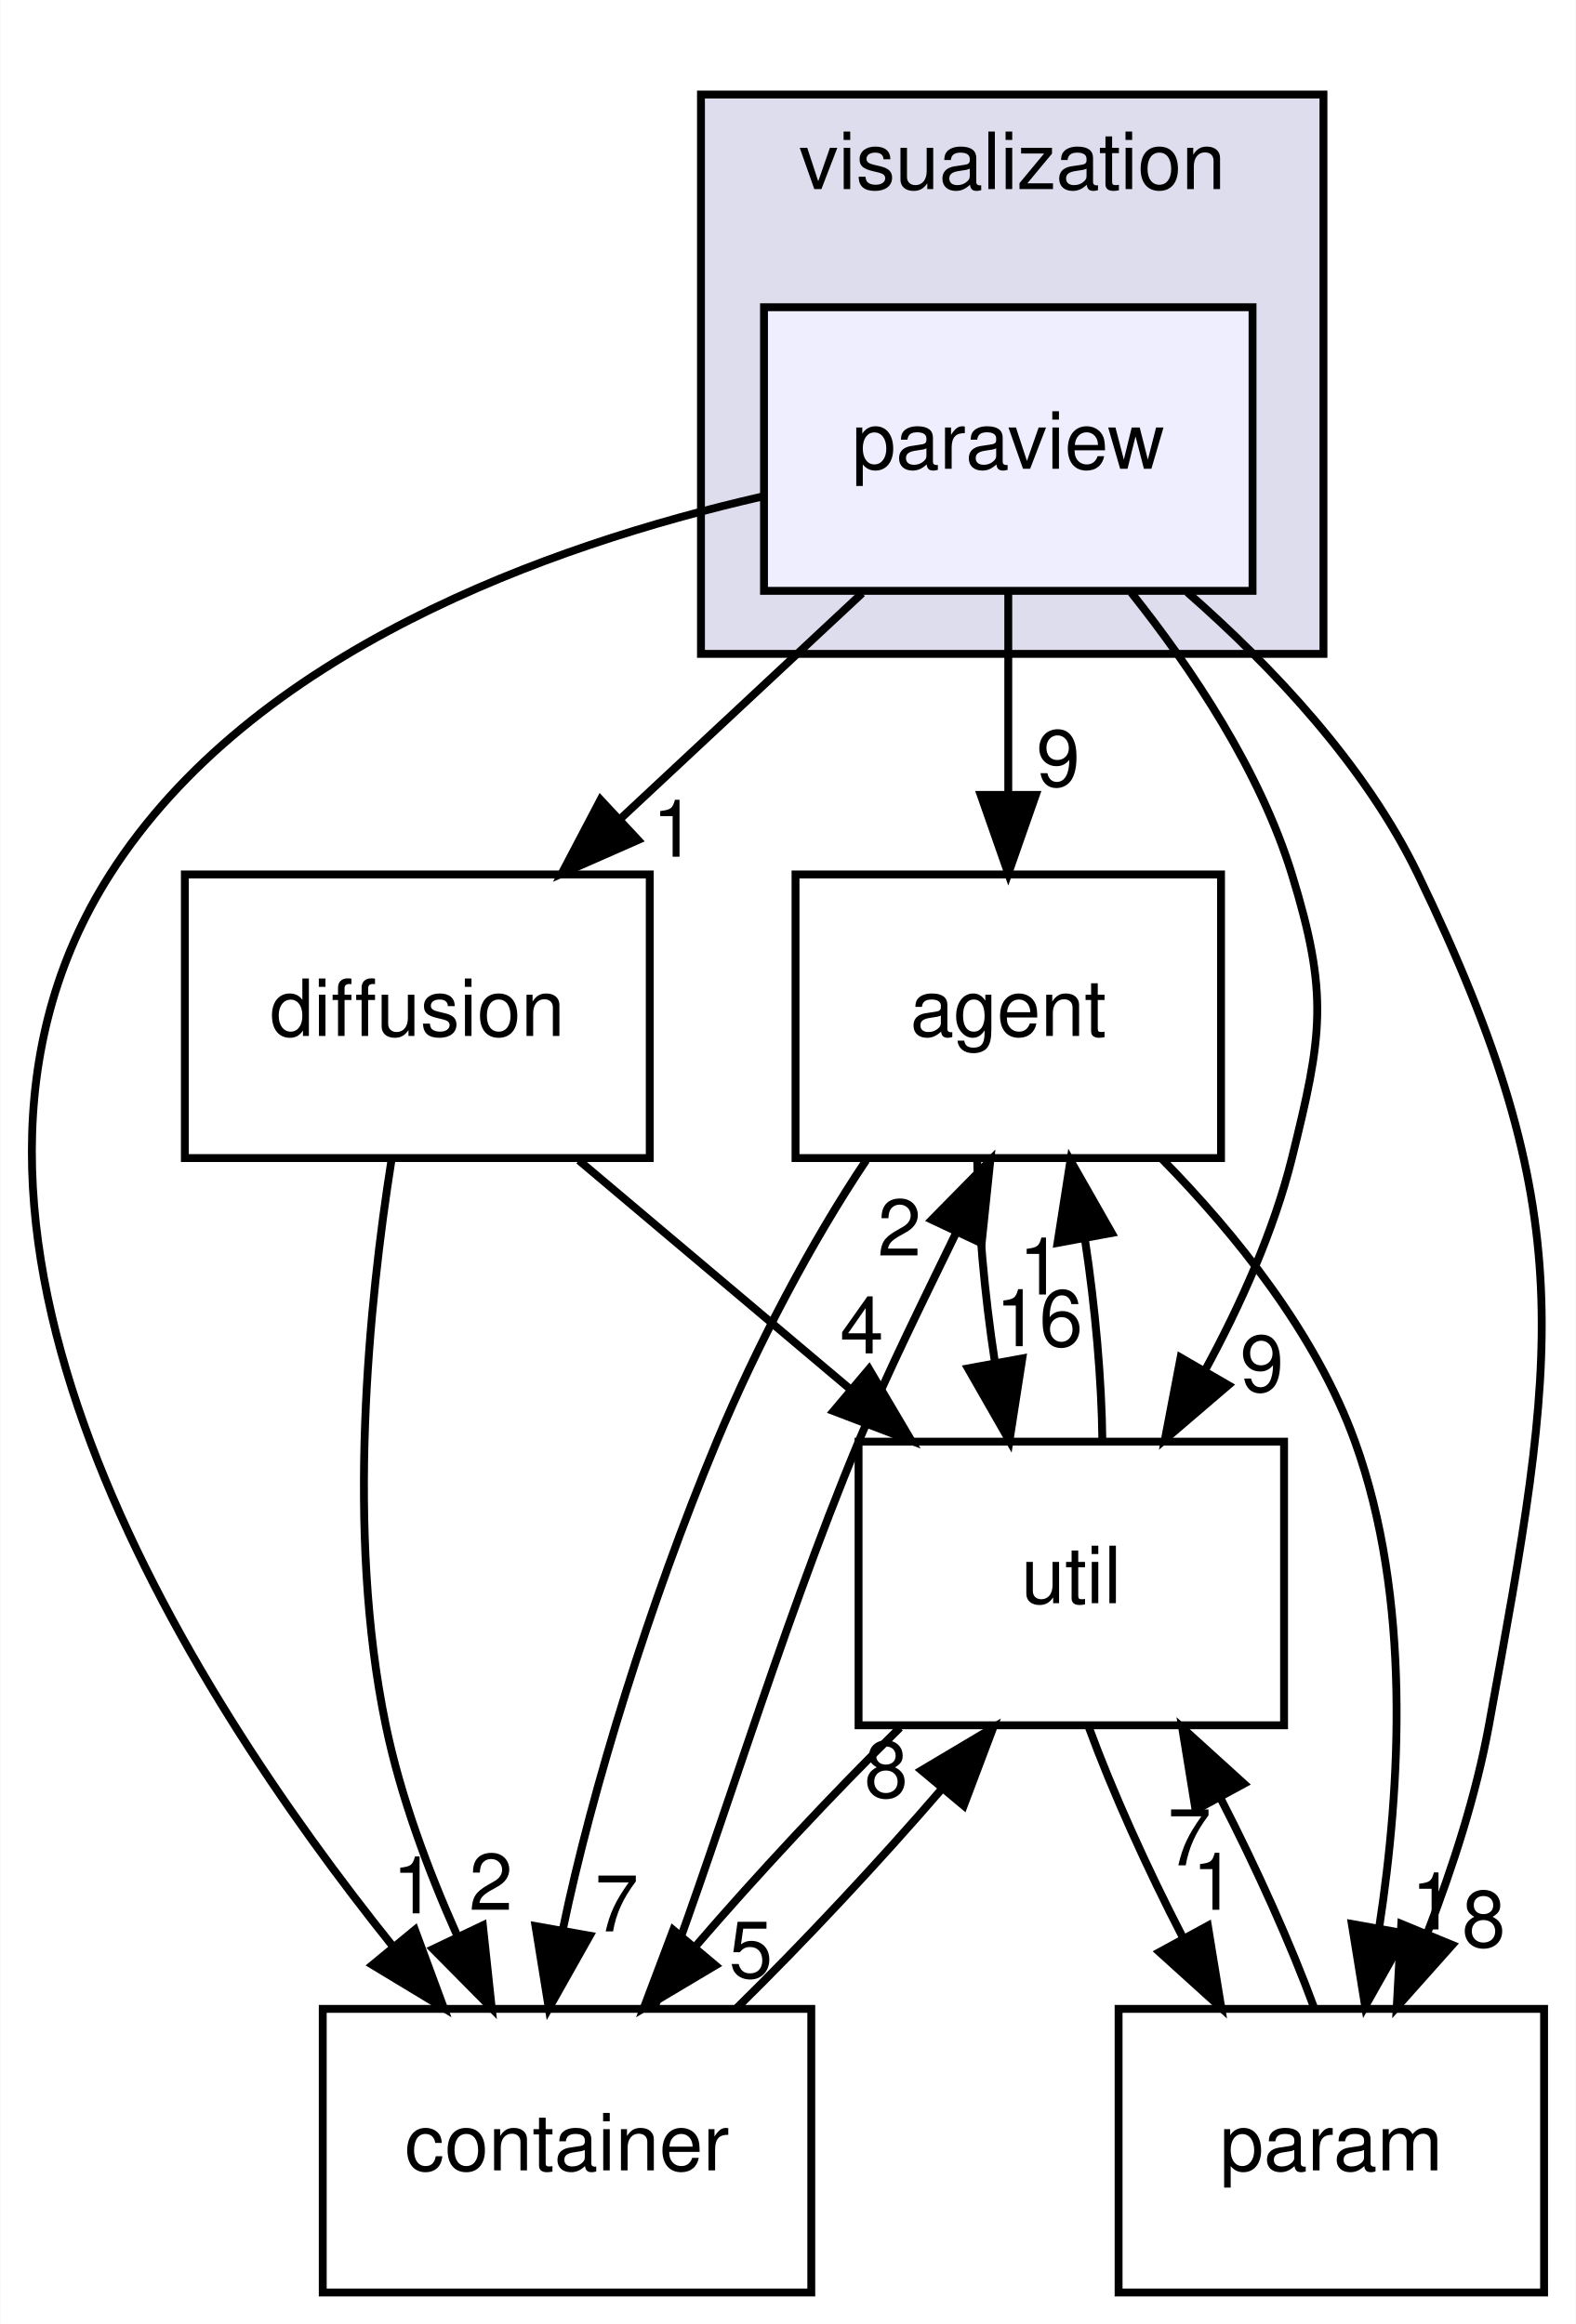
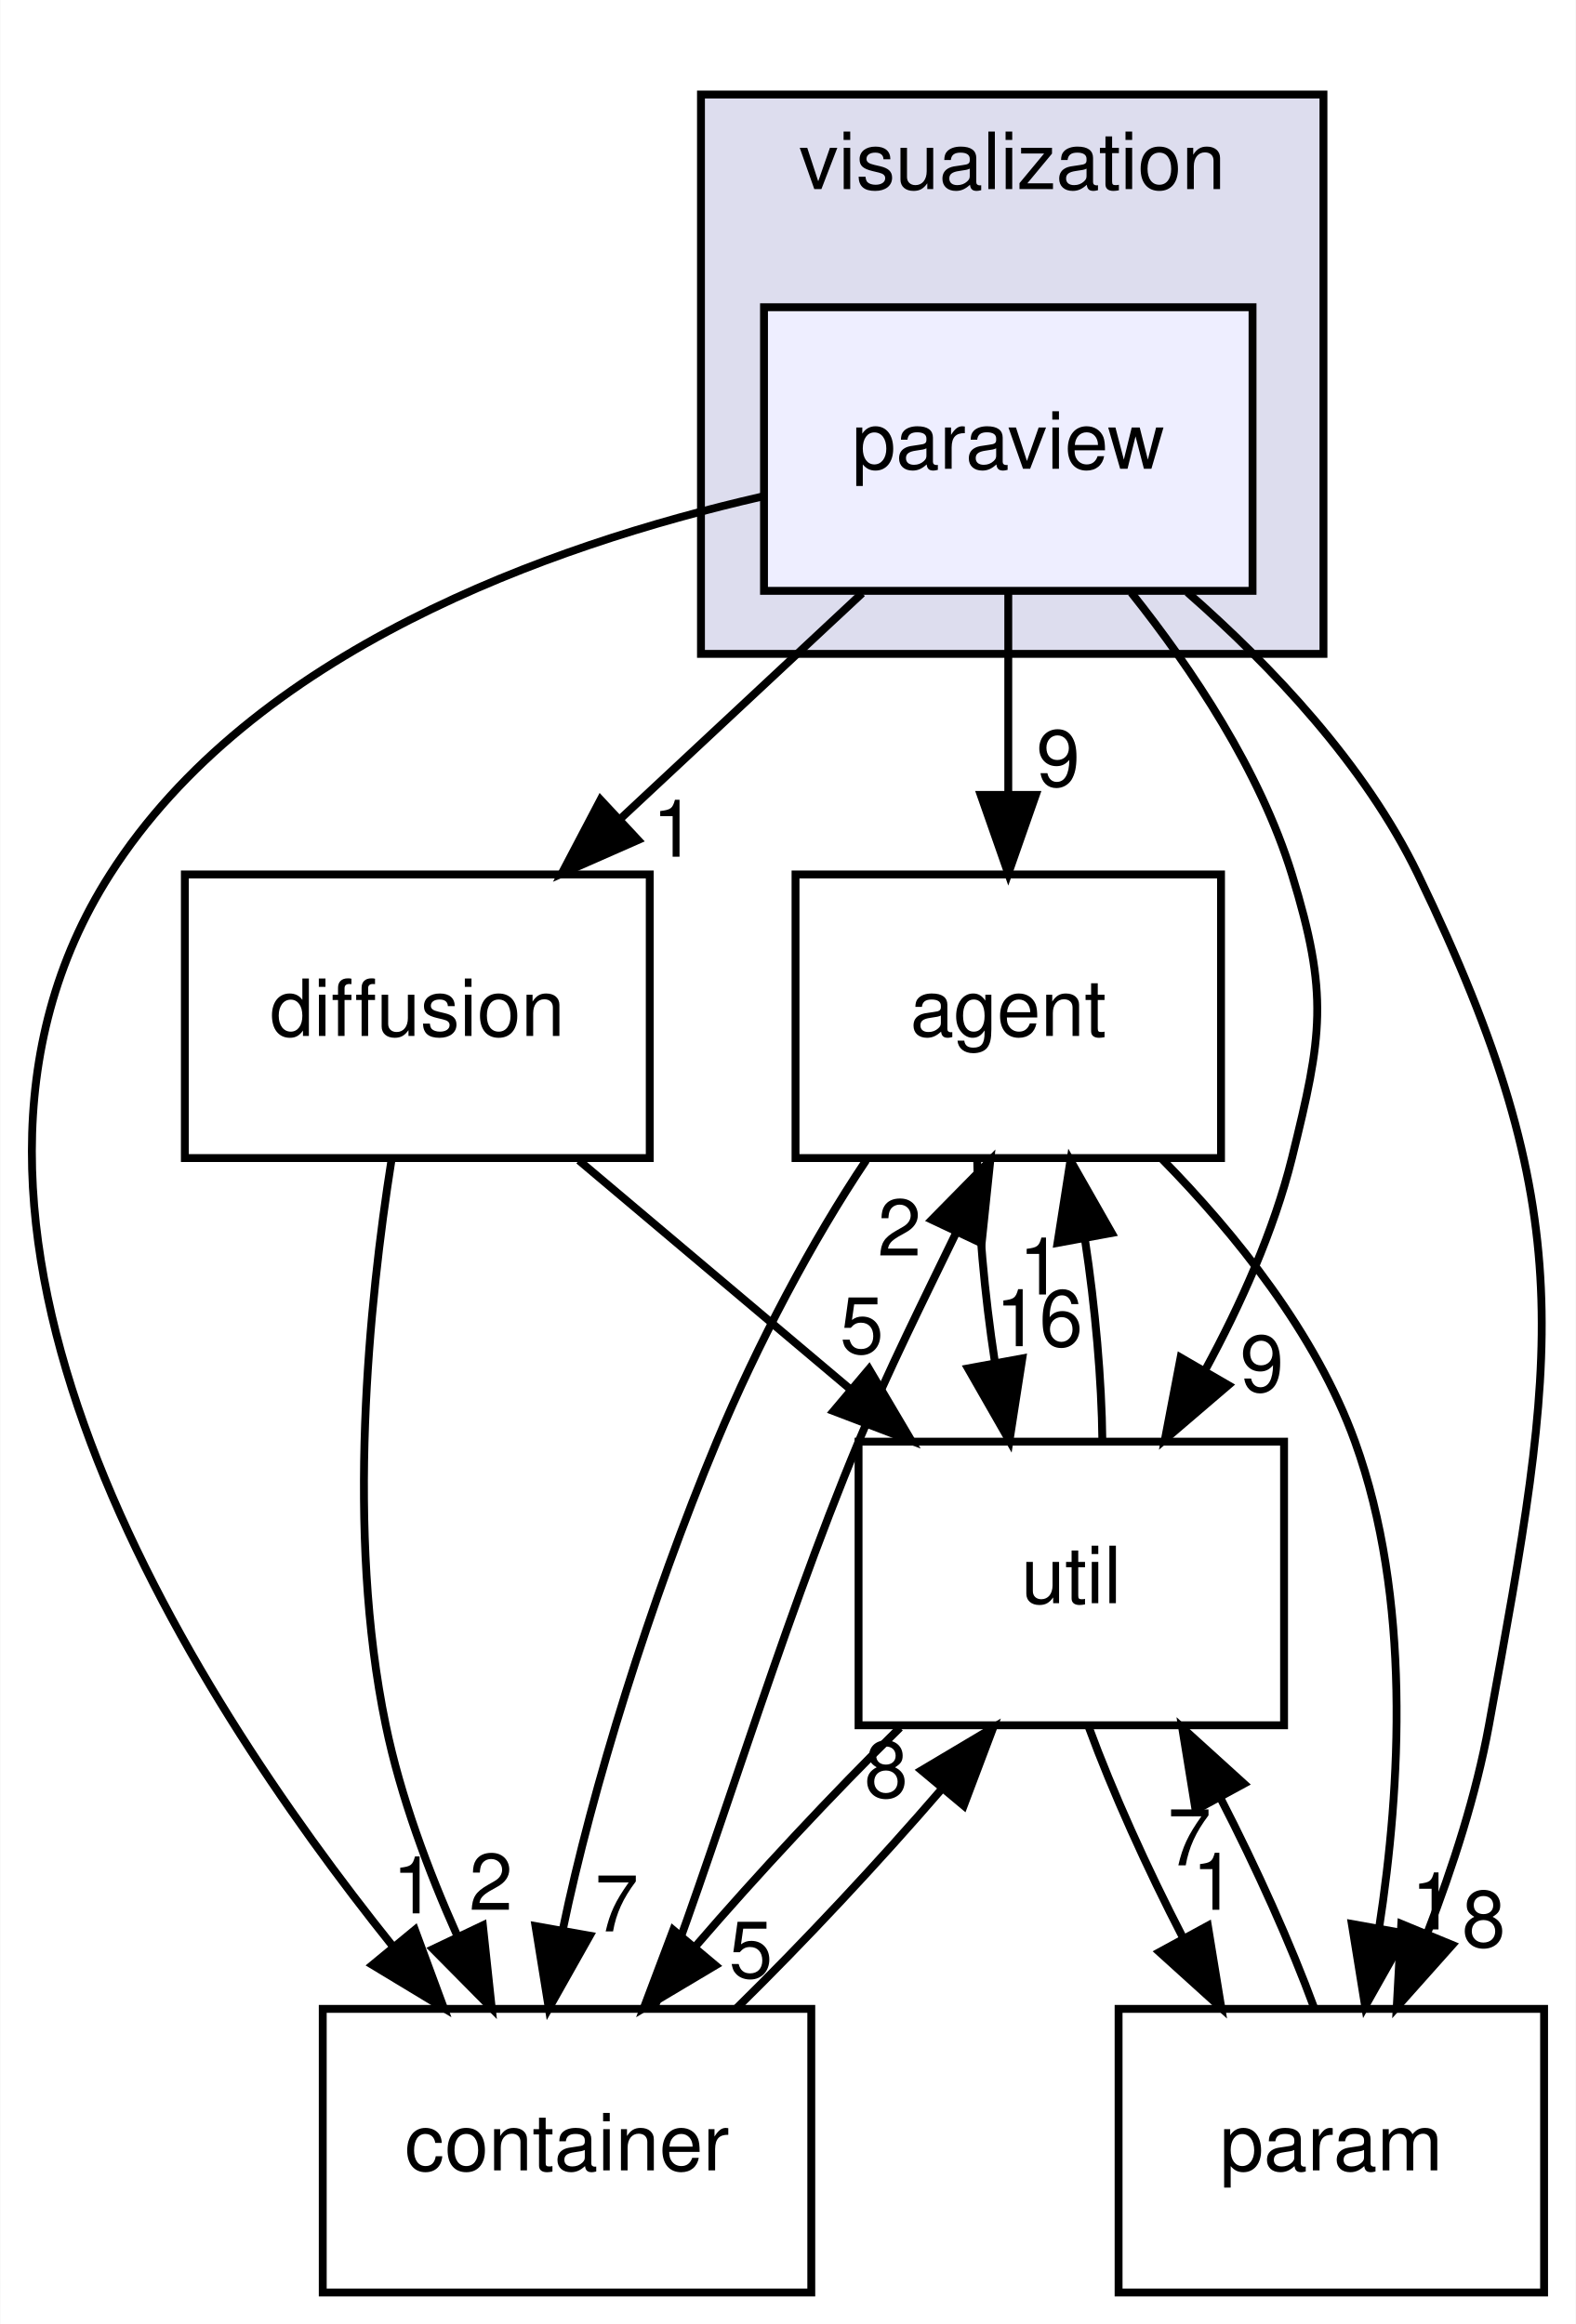
<svg xmlns="http://www.w3.org/2000/svg" xmlns:xlink="http://www.w3.org/1999/xlink" width="200pt" height="295pt" viewBox="0.00 0.00 199.92 295.00">
  <g id="graph0" class="graph" transform="scale(1 1) rotate(0) translate(4 291)">
    <polygon fill="white" stroke="transparent" points="-4,4 -4,-291 195.92,-291 195.92,4 -4,4" />
    <g id="clust1" class="cluster">
      <g id="a_clust1">
        <a xlink:href="dir_495c398245f1b03c2187e57d110c3617.html" target="_top" xlink:title="visualization">
          <polygon fill="#ddddee" stroke="black" points="84.92,-208 84.92,-279 163.92,-279 163.92,-208 84.92,-208" />
          <text text-anchor="middle" x="124.42" y="-267" font-family="Helvetica,sans-Serif" font-size="10.00">visualization</text>
        </a>
      </g>
    </g>
    <g id="node1" class="node">
      <g id="a_node1">
        <a xlink:href="dir_3aa7801462393104955ed6c120541043.html" target="_top" xlink:title="paraview">
          <polygon fill="#eeeeff" stroke="black" points="154.92,-252 92.92,-252 92.92,-216 154.92,-216 154.92,-252" />
          <text text-anchor="middle" x="123.92" y="-231.5" font-family="Helvetica,sans-Serif" font-size="10.00">paraview</text>
        </a>
      </g>
    </g>
    <g id="node2" class="node">
      <g id="a_node2">
        <a xlink:href="dir_38a3a31c3d1487b433ec02088da4dbcb.html" target="_top" xlink:title="agent">
          <polygon fill="none" stroke="black" points="150.92,-180 96.92,-180 96.92,-144 150.92,-144 150.92,-180" />
          <text text-anchor="middle" x="123.92" y="-159.5" font-family="Helvetica,sans-Serif" font-size="10.00">agent</text>
        </a>
      </g>
    </g>
    <g id="edge1" class="edge">
      <path fill="none" stroke="black" d="M123.92,-215.7C123.92,-207.98 123.92,-198.71 123.92,-190.11" />
      <polygon fill="black" stroke="black" points="127.42,-190.1 123.92,-180.1 120.42,-190.1 127.42,-190.1" />
      <g id="a_edge1-headlabel">
        <a xlink:href="dir_000015_000001.html" target="_top" xlink:title="9">
          <text text-anchor="middle" x="130.26" y="-191.2" font-family="Helvetica,sans-Serif" font-size="10.00">9</text>
        </a>
      </g>
    </g>
    <g id="node3" class="node">
      <g id="a_node3">
        <a xlink:href="dir_459a7c9a427a2877b0db19c6b8d6e89d.html" target="_top" xlink:title="util">
          <polygon fill="none" stroke="black" points="158.92,-108 104.92,-108 104.92,-72 158.92,-72 158.92,-108" />
          <text text-anchor="middle" x="131.92" y="-87.5" font-family="Helvetica,sans-Serif" font-size="10.00">util</text>
        </a>
      </g>
    </g>
    <g id="edge2" class="edge">
      <path fill="none" stroke="black" d="M139.53,-215.77C147.29,-206.03 155.86,-193.18 159.92,-180 164.62,-164.71 163.77,-159.53 159.92,-144 157.62,-134.75 153.39,-125.34 148.9,-117.07" />
      <polygon fill="black" stroke="black" points="151.85,-115.17 143.8,-108.28 145.79,-118.68 151.85,-115.17" />
      <g id="a_edge2-headlabel">
        <a xlink:href="dir_000015_000013.html" target="_top" xlink:title="9">
          <text text-anchor="middle" x="156.11" y="-114.36" font-family="Helvetica,sans-Serif" font-size="10.00">9</text>
        </a>
      </g>
    </g>
    <g id="node4" class="node">
      <g id="a_node4">
        <a xlink:href="dir_1b63f22ff36ffa98be356425464e796a.html" target="_top" xlink:title="container">
          <polygon fill="none" stroke="black" points="98.92,-36 36.92,-36 36.92,0 98.92,0 98.92,-36" />
          <text text-anchor="middle" x="67.92" y="-15.5" font-family="Helvetica,sans-Serif" font-size="10.00">container</text>
        </a>
      </g>
    </g>
    <g id="edge3" class="edge">
      <path fill="none" stroke="black" d="M92.65,-227.96C65.58,-221.76 27.99,-208.34 9.92,-180 -18.07,-136.13 19.39,-76.92 45.85,-43.9" />
      <polygon fill="black" stroke="black" points="48.62,-46.04 52.29,-36.1 43.22,-41.58 48.62,-46.04" />
      <g id="a_edge3-headlabel">
        <a xlink:href="dir_000015_000004.html" target="_top" xlink:title="1">
          <text text-anchor="middle" x="48.52" y="-48.12" font-family="Helvetica,sans-Serif" font-size="10.00">1</text>
        </a>
      </g>
    </g>
    <g id="node5" class="node">
      <g id="a_node5">
        <a xlink:href="dir_5ebdcd3357439e88ebe308e37e8e7665.html" target="_top" xlink:title="diffusion">
          <polygon fill="none" stroke="black" points="78.42,-180 19.42,-180 19.42,-144 78.42,-144 78.42,-180" />
          <text text-anchor="middle" x="48.92" y="-159.5" font-family="Helvetica,sans-Serif" font-size="10.00">diffusion</text>
        </a>
      </g>
    </g>
    <g id="edge4" class="edge">
      <path fill="none" stroke="black" d="M105.38,-215.7C96.11,-207.05 84.76,-196.45 74.66,-187.03" />
      <polygon fill="black" stroke="black" points="76.94,-184.37 67.24,-180.1 72.17,-189.49 76.94,-184.37" />
      <g id="a_edge4-headlabel">
        <a xlink:href="dir_000015_000005.html" target="_top" xlink:title="1">
          <text text-anchor="middle" x="81.51" y="-182.25" font-family="Helvetica,sans-Serif" font-size="10.00">1</text>
        </a>
      </g>
    </g>
    <g id="node6" class="node">
      <g id="a_node6">
        <a xlink:href="dir_7155ef3ffc36b95c2fce4bd5b1f8d366.html" target="_top" xlink:title="param">
          <polygon fill="none" stroke="black" points="191.92,-36 137.92,-36 137.92,0 191.92,0 191.92,-36" />
          <text text-anchor="middle" x="164.92" y="-15.5" font-family="Helvetica,sans-Serif" font-size="10.00">param</text>
        </a>
      </g>
    </g>
    <g id="edge5" class="edge">
      <path fill="none" stroke="black" d="M146.65,-215.81C157.34,-206.44 169.19,-193.93 175.92,-180 196.87,-136.63 193.56,-119.38 184.92,-72 183.31,-63.2 180.32,-53.95 177.13,-45.7" />
      <polygon fill="black" stroke="black" points="180.27,-44.12 173.22,-36.21 173.8,-46.79 180.27,-44.12" />
      <g id="a_edge5-headlabel">
        <a xlink:href="dir_000015_000011.html" target="_top" xlink:title="8">
          <text text-anchor="middle" x="184.26" y="-43.87" font-family="Helvetica,sans-Serif" font-size="10.00">8</text>
        </a>
      </g>
    </g>
    <g id="edge6" class="edge">
      <path fill="none" stroke="black" d="M119.98,-143.7C120.07,-135.98 120.9,-126.71 122.22,-118.11" />
      <polygon fill="black" stroke="black" points="125.7,-118.57 124.07,-108.1 118.81,-117.3 125.7,-118.57" />
      <g id="a_edge6-headlabel">
        <a xlink:href="dir_000001_000013.html" target="_top" xlink:title="16">
          <text text-anchor="middle" x="127.84" y="-120.12" font-family="Helvetica,sans-Serif" font-size="10.00">16</text>
        </a>
      </g>
    </g>
    <g id="edge7" class="edge">
      <path fill="none" stroke="black" d="M105.89,-143.72C99.05,-133.54 92.05,-120.29 86.92,-108 78.46,-87.73 71.1,-63.96 67.39,-46.08" />
      <polygon fill="black" stroke="black" points="70.81,-45.29 65.61,-36.06 63.92,-46.51 70.81,-45.29" />
      <g id="a_edge7-headlabel">
        <a xlink:href="dir_000001_000004.html" target="_top" xlink:title="7">
          <text text-anchor="middle" x="74.23" y="-45.83" font-family="Helvetica,sans-Serif" font-size="10.00">7</text>
        </a>
      </g>
    </g>
    <g id="edge8" class="edge">
      <path fill="none" stroke="black" d="M143.39,-143.92C152.74,-134.4 162.96,-121.72 167.92,-108 175.07,-88.19 173.76,-64.25 170.97,-46.19" />
      <polygon fill="black" stroke="black" points="174.41,-45.55 169.21,-36.32 167.52,-46.78 174.41,-45.55" />
      <g id="a_edge8-headlabel">
        <a xlink:href="dir_000001_000011.html" target="_top" xlink:title="1">
          <text text-anchor="middle" x="177.83" y="-46.09" font-family="Helvetica,sans-Serif" font-size="10.00">1</text>
        </a>
      </g>
    </g>
    <g id="edge9" class="edge">
      <path fill="none" stroke="black" d="M135.86,-108.1C135.78,-115.79 134.96,-125.05 133.65,-133.67" />
      <polygon fill="black" stroke="black" points="130.17,-133.23 131.81,-143.7 137.05,-134.49 130.17,-133.23" />
      <g id="a_edge9-headlabel">
        <a xlink:href="dir_000013_000001.html" target="_top" xlink:title="1">
          <text text-anchor="middle" x="128.02" y="-126.68" font-family="Helvetica,sans-Serif" font-size="10.00">1</text>
        </a>
      </g>
    </g>
    <g id="edge10" class="edge">
      <path fill="none" stroke="black" d="M110.18,-71.7C101.64,-63.3 92.09,-53.07 84.16,-43.86" />
      <polygon fill="black" stroke="black" points="86.76,-41.52 77.66,-36.1 81.4,-46.02 86.76,-41.52" />
      <g id="a_edge10-headlabel">
        <a xlink:href="dir_000013_000004.html" target="_top" xlink:title="5">
          <text text-anchor="middle" x="91.25" y="-39.96" font-family="Helvetica,sans-Serif" font-size="10.00">5</text>
        </a>
      </g>
    </g>
    <g id="edge11" class="edge">
      <path fill="none" stroke="black" d="M134.16,-71.7C137.12,-63.64 141.51,-53.89 146.12,-44.98" />
      <polygon fill="black" stroke="black" points="149.25,-46.56 150.96,-36.1 143.1,-43.21 149.25,-46.56" />
      <g id="a_edge11-headlabel">
        <a xlink:href="dir_000013_000011.html" target="_top" xlink:title="1">
          <text text-anchor="middle" x="150.02" y="-48.58" font-family="Helvetica,sans-Serif" font-size="10.00">1</text>
        </a>
      </g>
    </g>
    <g id="edge12" class="edge">
      <path fill="none" stroke="black" d="M78.97,-36.06C86.18,-54.22 94.75,-83.63 104.92,-108 108.61,-116.84 113.26,-126.17 117.29,-134.49" />
      <polygon fill="black" stroke="black" points="114.21,-136.17 121.64,-143.72 120.54,-133.18 114.21,-136.17" />
      <g id="a_edge12-headlabel">
        <a xlink:href="dir_000004_000001.html" target="_top" xlink:title="2">
          <text text-anchor="middle" x="110.11" y="-131.63" font-family="Helvetica,sans-Serif" font-size="10.00">2</text>
        </a>
      </g>
    </g>
    <g id="edge13" class="edge">
      <path fill="none" stroke="black" d="M89.45,-36.1C97.97,-44.47 107.53,-54.69 115.49,-63.92" />
      <polygon fill="black" stroke="black" points="112.9,-66.28 122.01,-71.7 118.27,-61.79 112.9,-66.28" />
      <g id="a_edge13-headlabel">
        <a xlink:href="dir_000004_000013.html" target="_top" xlink:title="8">
          <text text-anchor="middle" x="108.42" y="-62.85" font-family="Helvetica,sans-Serif" font-size="10.00">8</text>
        </a>
      </g>
    </g>
    <g id="edge14" class="edge">
      <path fill="none" stroke="black" d="M69.43,-143.7C79.79,-134.97 92.5,-124.24 103.76,-114.75" />
      <polygon fill="black" stroke="black" points="106.25,-117.23 111.64,-108.1 101.74,-111.88 106.25,-117.23" />
      <g id="a_edge14-headlabel">
-         <a xlink:href="dir_000005_000013.html" target="_top" xlink:title="4">
-           <text text-anchor="middle" x="105.33" y="-119.21" font-family="Helvetica,sans-Serif" font-size="10.00">4</text>
+         <a xlink:href="dir_000005_000013.html" target="_top" xlink:title="5">
+           <text text-anchor="middle" x="105.33" y="-119.21" font-family="Helvetica,sans-Serif" font-size="10.00">5</text>
        </a>
      </g>
    </g>
    <g id="edge15" class="edge">
      <path fill="none" stroke="black" d="M45.64,-143.74C42.78,-125.66 39.82,-96.53 44.92,-72 46.79,-62.96 50.29,-53.58 54,-45.26" />
      <polygon fill="black" stroke="black" points="57.24,-46.61 58.37,-36.07 50.92,-43.6 57.24,-46.61" />
      <g id="a_edge15-headlabel">
        <a xlink:href="dir_000005_000004.html" target="_top" xlink:title="2">
          <text text-anchor="middle" x="58.26" y="-48.57" font-family="Helvetica,sans-Serif" font-size="10.00">2</text>
        </a>
      </g>
    </g>
    <g id="edge16" class="edge">
      <path fill="none" stroke="black" d="M162.75,-36.1C159.81,-44.13 155.43,-53.87 150.83,-62.8" />
      <polygon fill="black" stroke="black" points="147.69,-61.24 145.99,-71.7 153.84,-64.58 147.69,-61.24" />
      <g id="a_edge16-headlabel">
        <a xlink:href="dir_000011_000013.html" target="_top" xlink:title="7">
          <text text-anchor="middle" x="146.91" y="-54.22" font-family="Helvetica,sans-Serif" font-size="10.00">7</text>
        </a>
      </g>
    </g>
  </g>
</svg>
